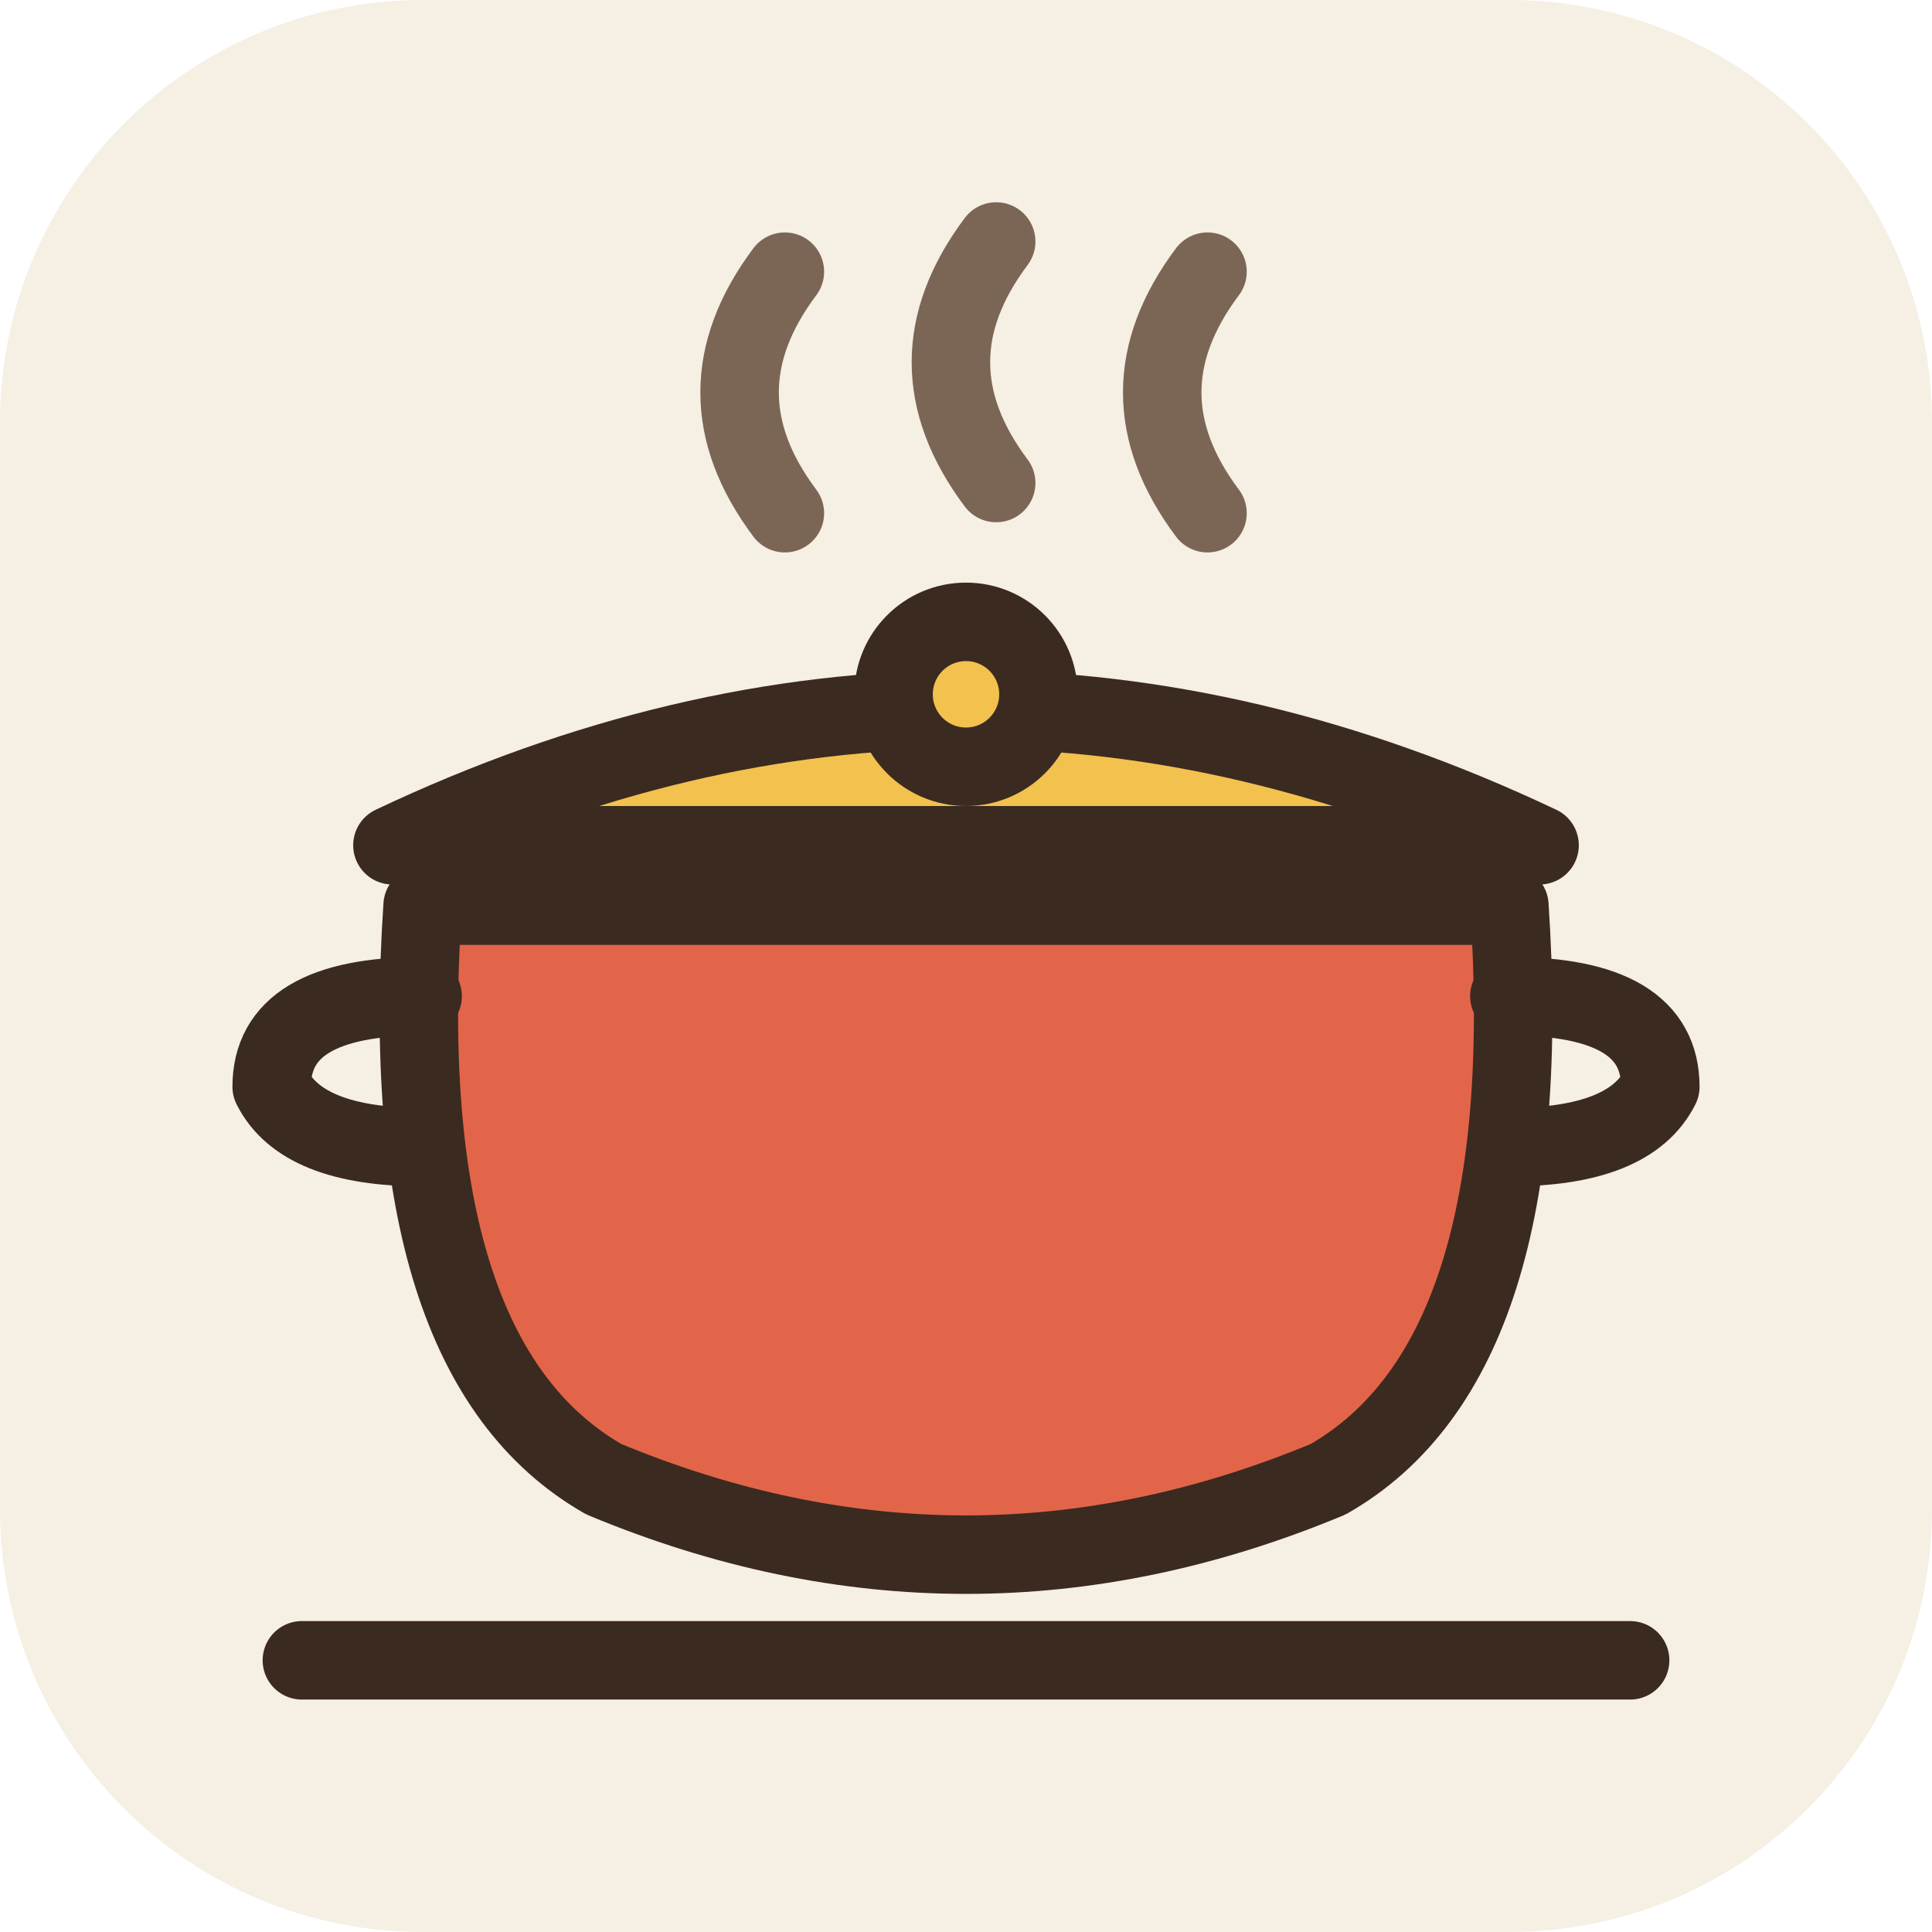
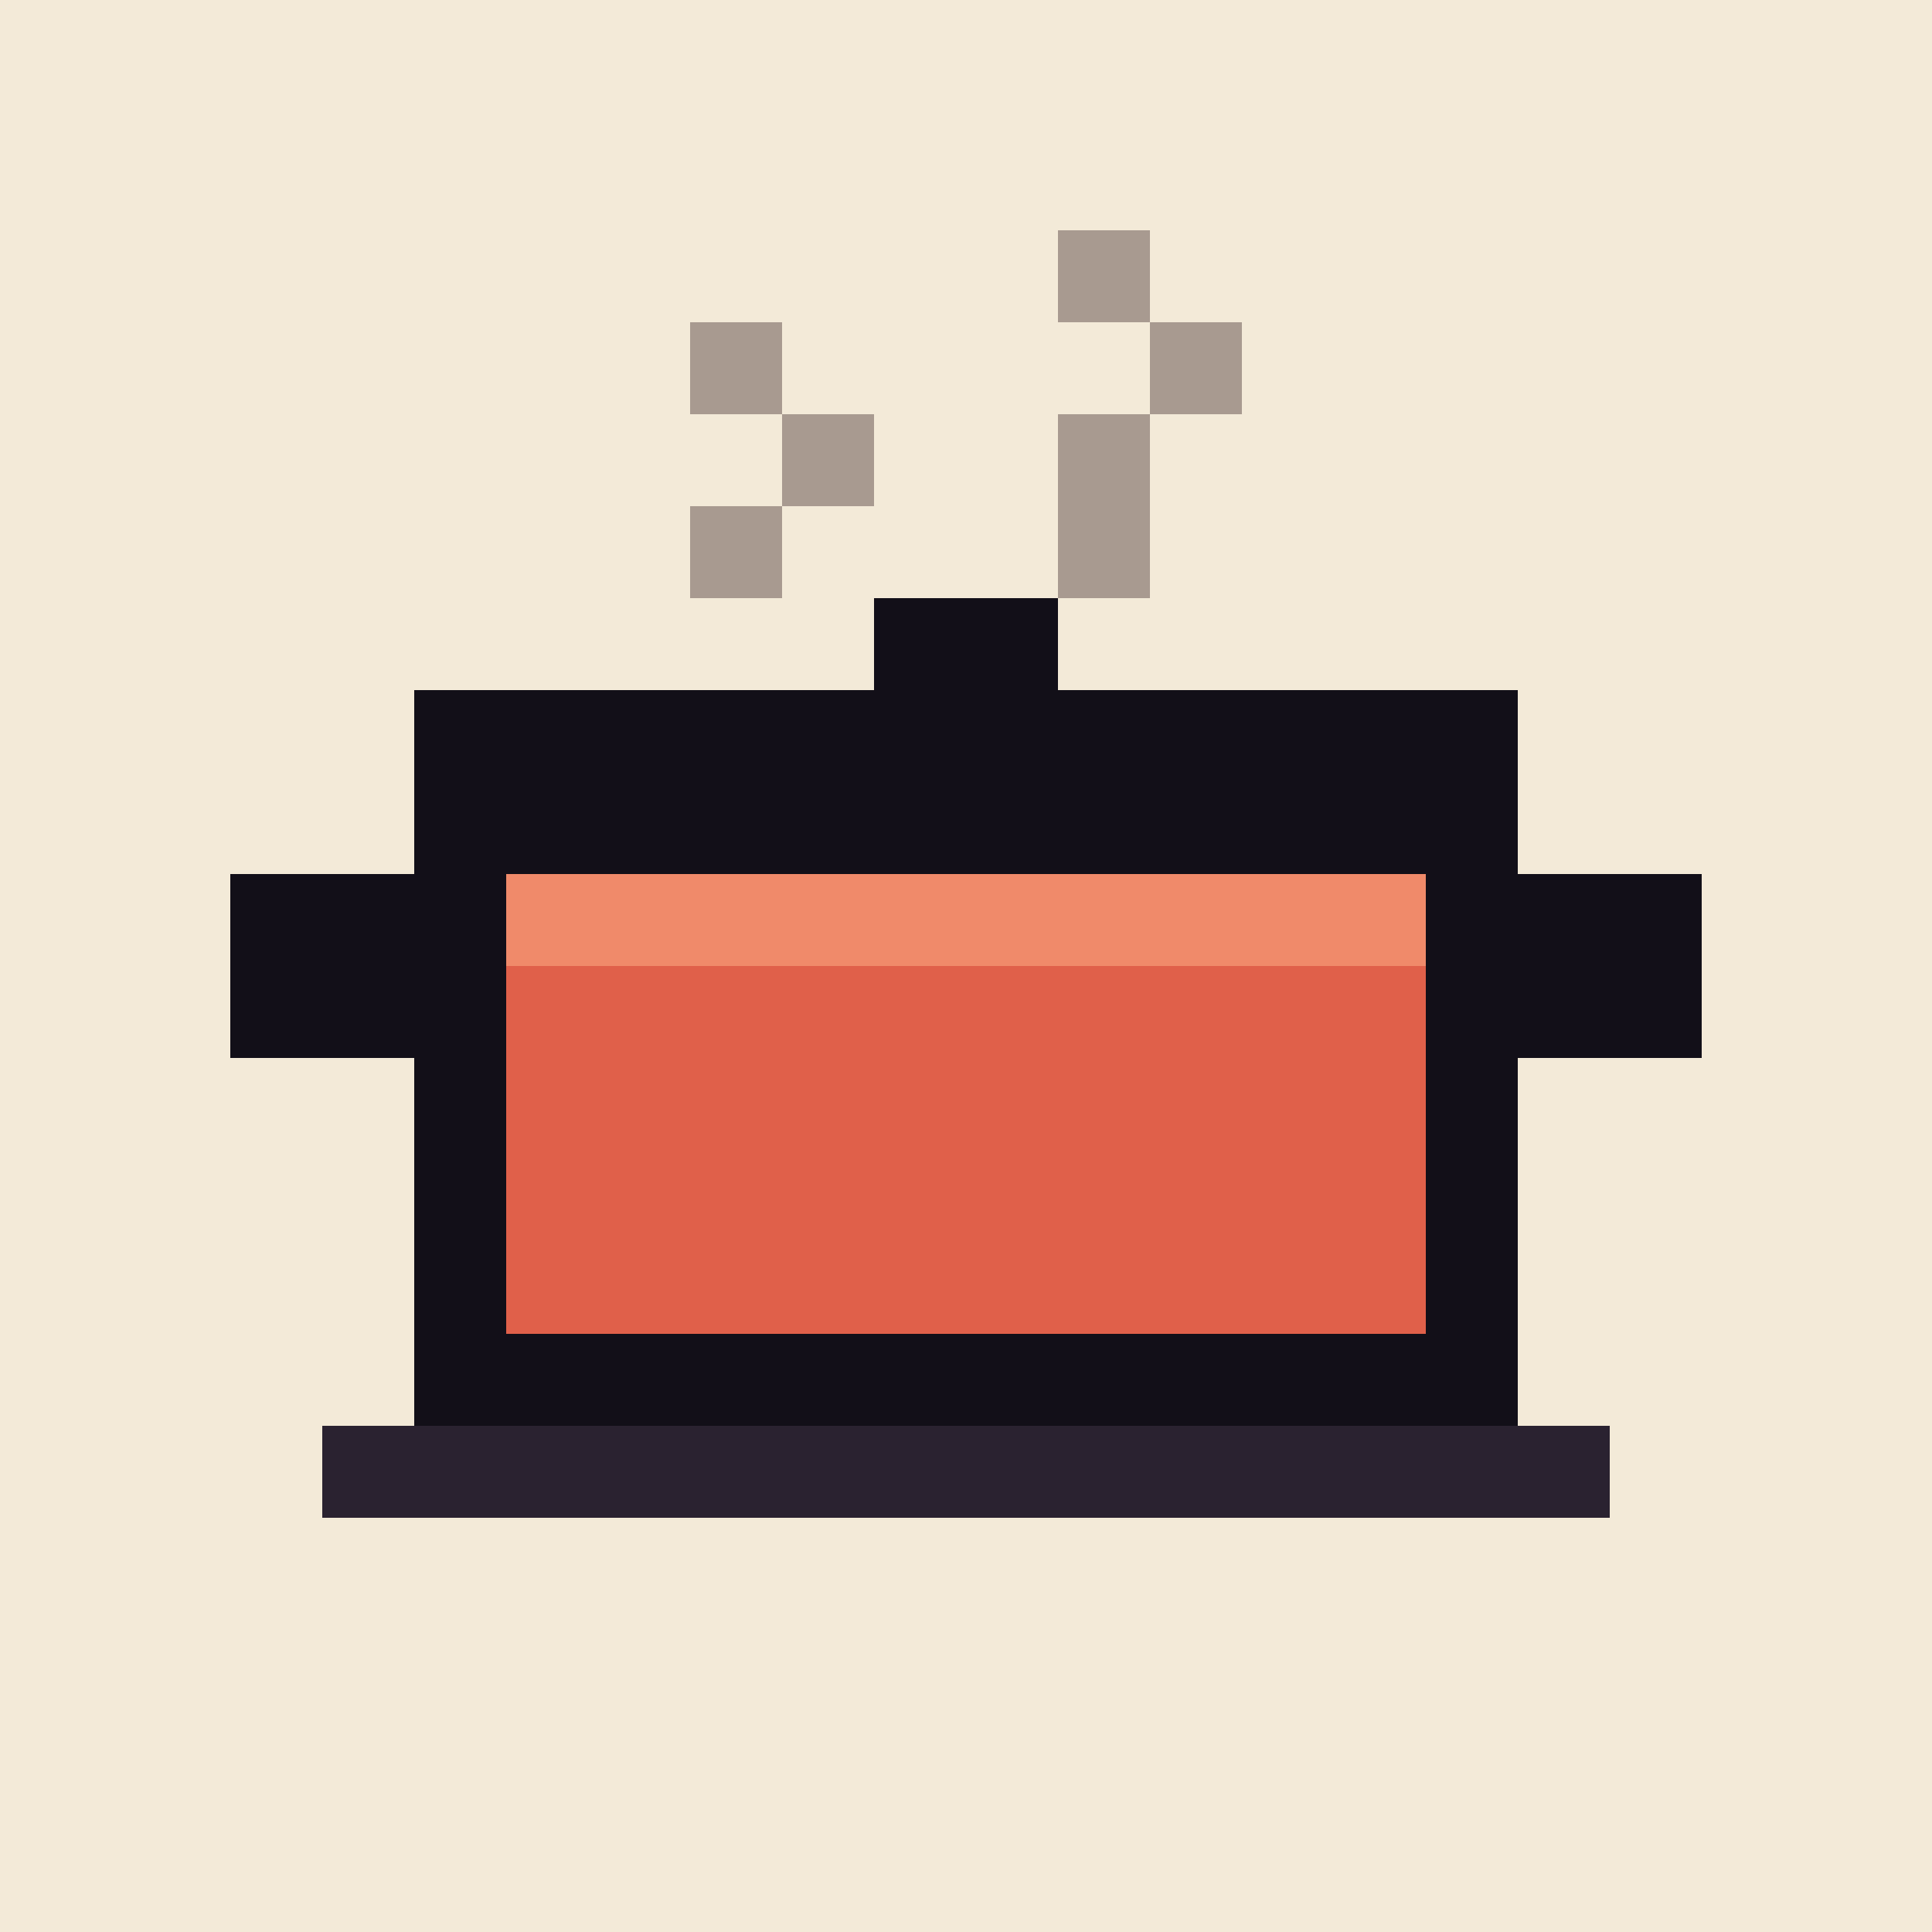
- <svg xmlns="http://www.w3.org/2000/svg" viewBox="0 0 64 64">
-   <rect width="64" height="64" rx="14" fill="#f6efe3" />
-   <g stroke="#3b2a20" stroke-width="2.6" stroke-linecap="round" stroke-linejoin="round">
-     <g fill="none" stroke="#7b6656">
-       <path d="M26 17q-3-4 0-8" />
-       <path d="M33 16q-3-4 0-8" />
-       <path d="M40 17q-3-4 0-8" />
-     </g>
-     <path d="M14 30q-1 15 6 19q12 5 24 0q7-4 6-19z" fill="#e2654a" />
-     <path d="M14 33q-5 0-5 3q1 2 5 2M50 33q5 0 5 3q-1 2-5 2" fill="none" />
-     <path d="M13 28q19-9 38 0z" fill="#f2c14e" />
-     <circle cx="32" cy="23" r="2.4" fill="#f2c14e" />
-     <path d="M10 55h44" />
-   </g>
+ <svg xmlns="http://www.w3.org/2000/svg" viewBox="-2.5 -2.5 21 21" shape-rendering="crispEdges">
+   <rect x="-2.5" y="-2.5" width="21" height="21" fill="#f3ead8" />
+   <rect x="5" y="1" width="1" height="1" fill="#a89a90" />
+   <rect x="6" y="2" width="1" height="1" fill="#a89a90" />
+   <rect x="5" y="3" width="1" height="1" fill="#a89a90" />
+   <rect x="9" y="0" width="1" height="1" fill="#a89a90" />
+   <rect x="10" y="1" width="1" height="1" fill="#a89a90" />
+   <rect x="9" y="2" width="1" height="1" fill="#a89a90" />
+   <rect x="9" y="3" width="1" height="1" fill="#a89a90" />
+   <rect x="7" y="4" width="2" height="1" fill="#120f18" />
+   <rect x="2" y="5" width="12" height="1" fill="#120f18" />
+   <rect x="2" y="6" width="12" height="7" fill="#120f18" />
+   <rect x="3" y="7" width="10" height="5" fill="#e0604a" />
+   <rect x="3" y="7" width="10" height="1" fill="#f08a6a" />
+   <rect x="0" y="7" width="2" height="2" fill="#120f18" />
+   <rect x="14" y="7" width="2" height="2" fill="#120f18" />
+   <rect x="1" y="13" width="14" height="1" fill="#2a2230" />
</svg>
